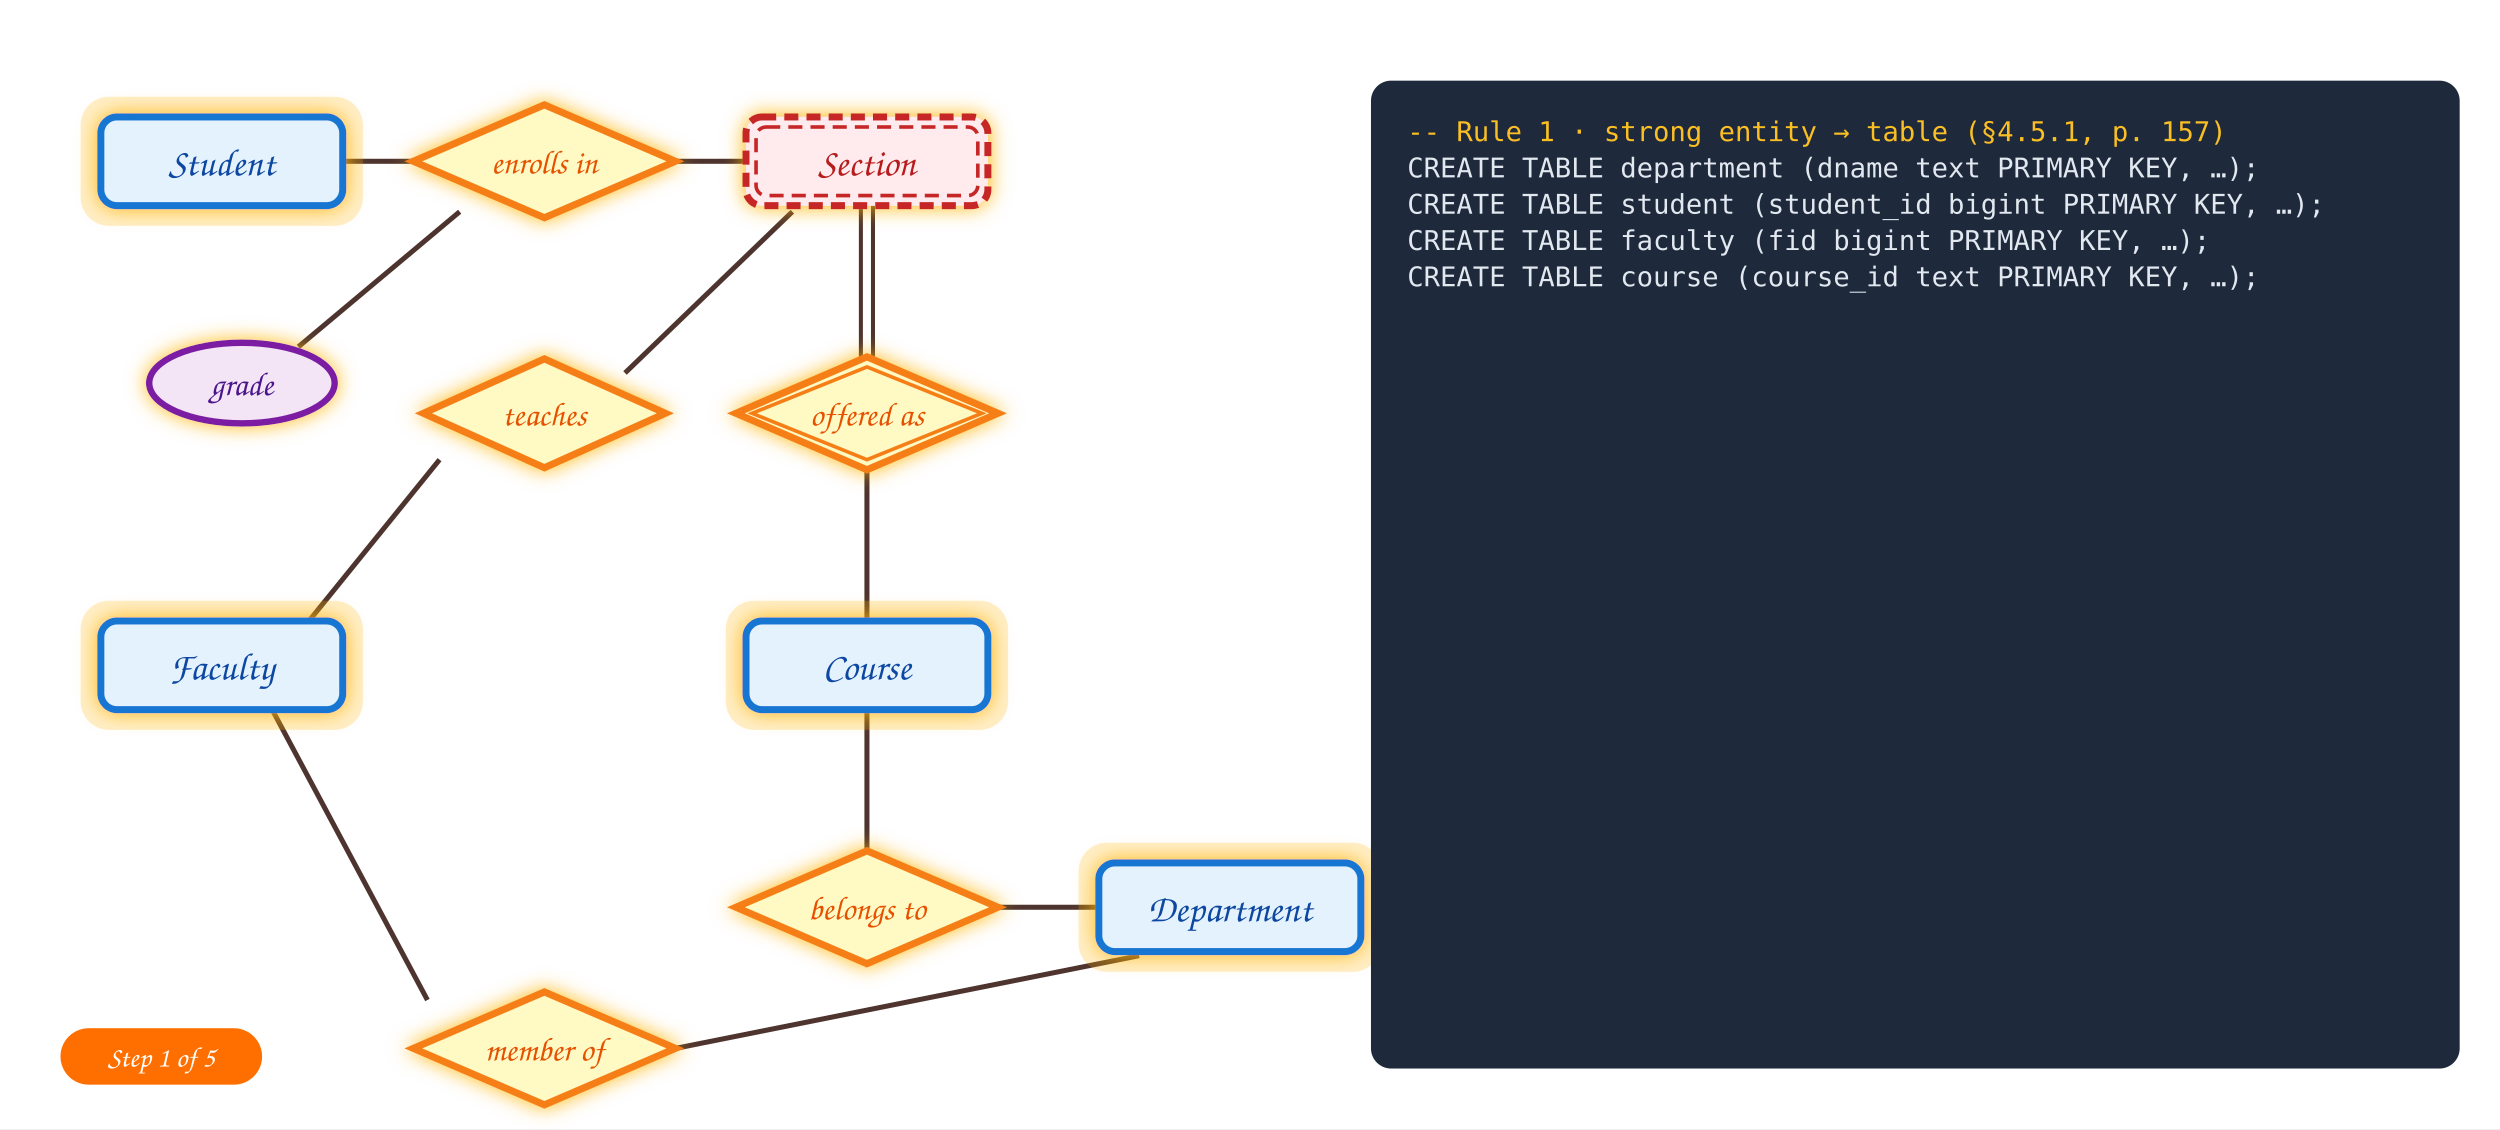
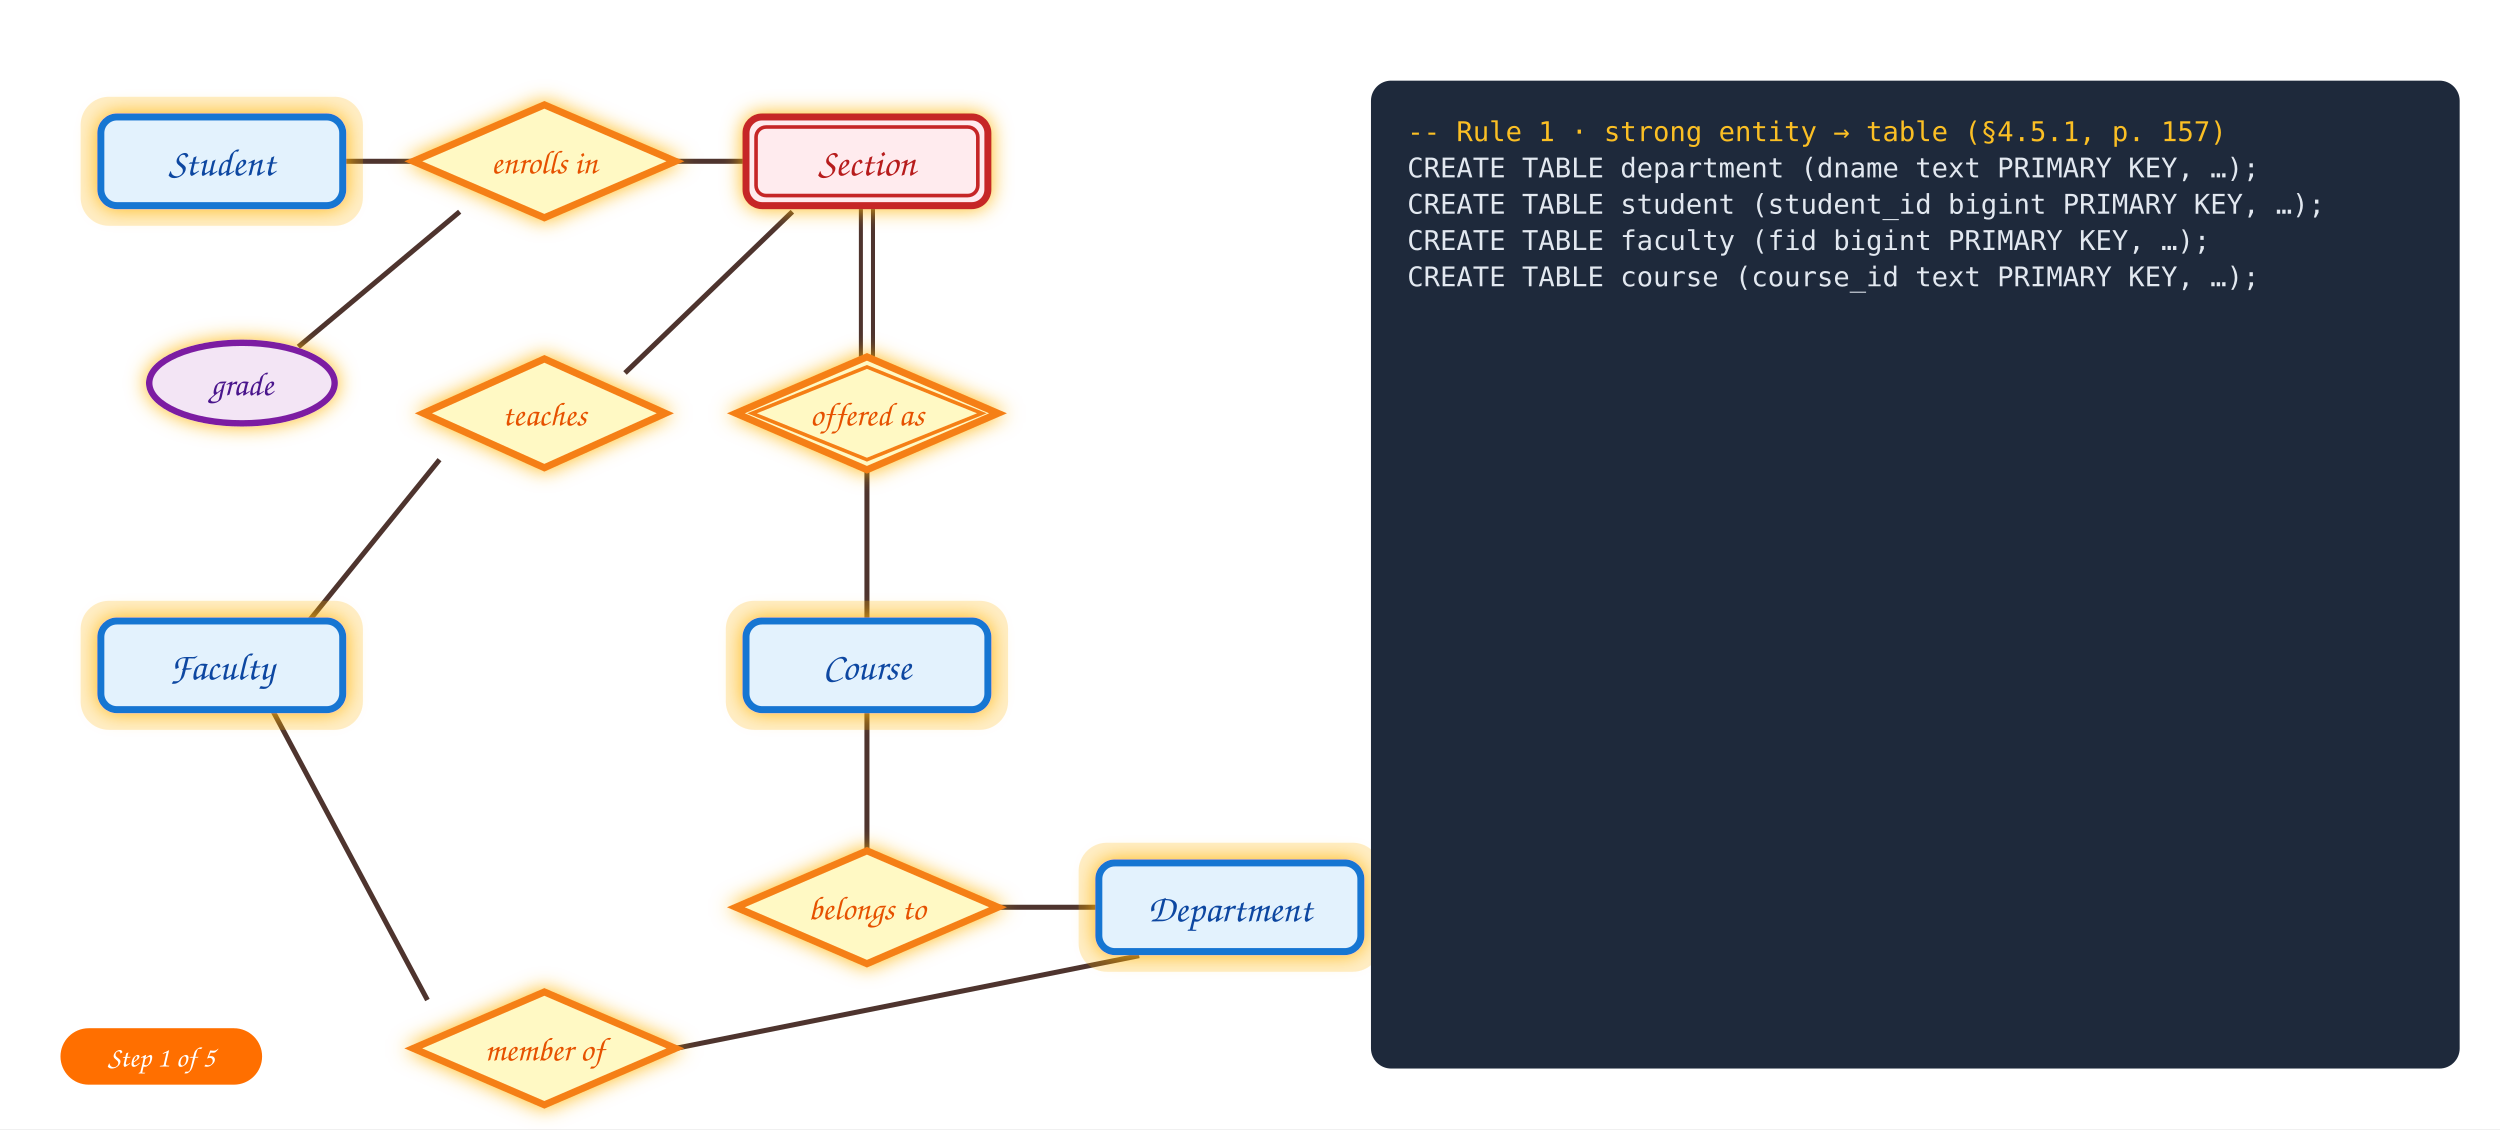
<svg xmlns="http://www.w3.org/2000/svg" viewBox="0 0 1240 560" font-family="'Chalkboard SE','Comic Sans MS','Segoe Print',cursive">
  <defs>
    <filter id="glow" x="-60%" y="-60%" width="220%" height="220%">
      <feDropShadow dx="0" dy="0" stdDeviation="5" flood-color="#ffb300" flood-opacity="0.9" />
    </filter>
    <marker id="lead" viewBox="0 0 10 10" refX="8" refY="5" markerWidth="7" markerHeight="7" orient="auto-start-reverse">
      <path d="M 0 1 L 9 5 L 0 9 z" fill="#ff6f00" />
    </marker>
  </defs>
  <rect width="1240" height="560" fill="#ffffff" />
  <line x1="170" y1="80" x2="205" y2="80" stroke="#4E342E" stroke-width="2.5" />
  <line x1="335" y1="80" x2="370" y2="80" stroke="#4E342E" stroke-width="2.5" />
  <line x1="433" y1="102" x2="433" y2="177" stroke="#4E342E" stroke-width="2" />
  <line x1="427" y1="102" x2="427" y2="177" stroke="#4E342E" stroke-width="2" />
  <line x1="430" y1="233" x2="430" y2="308" stroke="#4E342E" stroke-width="2.5" />
  <line x1="430" y1="352" x2="430" y2="422" stroke="#4E342E" stroke-width="2.5" />
  <line x1="495" y1="450" x2="550" y2="450" stroke="#4E342E" stroke-width="2.5" />
  <line x1="150" y1="312" x2="218" y2="228" stroke="#4E342E" stroke-width="2.5" />
  <line x1="310" y1="185" x2="393" y2="105" stroke="#4E342E" stroke-width="2.5" />
  <line x1="135" y1="352" x2="212" y2="496" stroke="#4E342E" stroke-width="2.5" />
  <line x1="335" y1="520" x2="565" y2="474" stroke="#4E342E" stroke-width="2.5" />
  <line x1="228" y1="105" x2="148" y2="172" stroke="#4E342E" stroke-width="2.5" />
  <rect x="40" y="48" width="140" height="64" rx="14" fill="#ffb300" opacity="0.22" />
  <rect x="360" y="298" width="140" height="64" rx="14" fill="#ffb300" opacity="0.22" />
  <rect x="40" y="298" width="140" height="64" rx="14" fill="#ffb300" opacity="0.22" />
  <rect x="535" y="418" width="150" height="64" rx="14" fill="#ffb300" opacity="0.22" />
  <g filter="url(#glow)">
    <rect x="50" y="58" width="120" height="44" rx="8" fill="#e3f2fd" stroke="#1976d2" stroke-width="3.5" />
    <text x="110" y="87" font-size="19" fill="#0d47a1" text-anchor="middle">Student</text>
  </g>
  <g filter="url(#glow)">
    <polygon points="270,52 335,80 270,108 205,80" fill="#fff9c4" stroke="#f57f17" stroke-width="3.5" />
    <text x="270" y="86" font-size="16.5" fill="#e65100" text-anchor="middle">enrolls in</text>
  </g>
  <g filter="url(#glow)">
-     <rect x="370" y="58" width="120" height="44" rx="8" fill="#ffebee" stroke="#c62828" stroke-width="3.5" stroke-dasharray="7 4" />
-     <rect x="375" y="63" width="110" height="34" rx="5" fill="none" stroke="#c62828" stroke-width="1.8" stroke-dasharray="7 4" />
+     <rect x="370" y="58" width="120" height="44" rx="8" fill="#ffebee" stroke="#c62828" stroke-width="3.5" />
+     <rect x="375" y="63" width="110" height="34" rx="5" fill="none" stroke="#c62828" stroke-width="1.8" />
    <text x="430" y="87" font-size="19" fill="#b71c1c" text-anchor="middle">Section</text>
  </g>
  <g filter="url(#glow)">
    <polygon points="430,177 495,205 430,233 365,205" fill="#fff9c4" stroke="#f57f17" stroke-width="3.5" />
    <polygon points="430,182 487,205 430,228 373,205" fill="none" stroke="#f57f17" stroke-width="1.8" />
    <text x="430" y="211" font-size="16.5" fill="#e65100" text-anchor="middle">offered as</text>
  </g>
  <g filter="url(#glow)">
    <rect x="370" y="308" width="120" height="44" rx="8" fill="#e3f2fd" stroke="#1976d2" stroke-width="3.5" />
    <text x="430" y="337" font-size="19" fill="#0d47a1" text-anchor="middle">Course</text>
  </g>
  <g filter="url(#glow)">
    <polygon points="430,422 495,450 430,478 365,450" fill="#fff9c4" stroke="#f57f17" stroke-width="3.5" />
    <text x="430" y="456" font-size="16.5" fill="#e65100" text-anchor="middle">belongs to</text>
  </g>
  <g filter="url(#glow)">
    <rect x="545" y="428" width="130" height="44" rx="8" fill="#e3f2fd" stroke="#1976d2" stroke-width="3.5" />
    <text x="610" y="457" font-size="19" fill="#0d47a1" text-anchor="middle">Department</text>
  </g>
  <g filter="url(#glow)">
    <rect x="50" y="308" width="120" height="44" rx="8" fill="#e3f2fd" stroke="#1976d2" stroke-width="3.5" />
    <text x="110" y="337" font-size="19" fill="#0d47a1" text-anchor="middle">Faculty</text>
  </g>
  <g filter="url(#glow)">
    <polygon points="270,178 330,205 270,232 210,205" fill="#fff9c4" stroke="#f57f17" stroke-width="3.5" />
    <text x="270" y="211" font-size="16.5" fill="#e65100" text-anchor="middle">teaches</text>
  </g>
  <g filter="url(#glow)">
    <polygon points="270,492 335,520 270,548 205,520" fill="#fff9c4" stroke="#f57f17" stroke-width="3.5" />
    <text x="270" y="526" font-size="16.5" fill="#e65100" text-anchor="middle">member of</text>
  </g>
  <g filter="url(#glow)">
    <ellipse cx="120" cy="190" rx="46" ry="20" fill="#f3e5f5" stroke="#7b1fa2" stroke-width="3.2" />
    <text x="120" y="196" font-size="16.5" fill="#4a148c" text-anchor="middle">grade</text>
  </g>
  <rect x="680" y="40" width="540" height="490" rx="10" fill="#1e293b" />
  <text x="698" y="70" font-size="13.5" font-family="ui-monospace,Menlo,Consolas,monospace" fill="#fbbf24">-- Rule 1 · strong entity → table   (§4.5.1, p. 157)</text>
  <text x="698" y="88" font-size="13.5" font-family="ui-monospace,Menlo,Consolas,monospace" fill="#e2e8f0">CREATE TABLE department (dname text PRIMARY KEY, …);</text>
  <text x="698" y="106" font-size="13.5" font-family="ui-monospace,Menlo,Consolas,monospace" fill="#e2e8f0">CREATE TABLE student (student_id bigint PRIMARY KEY, …);</text>
  <text x="698" y="124" font-size="13.5" font-family="ui-monospace,Menlo,Consolas,monospace" fill="#e2e8f0">CREATE TABLE faculty (fid bigint PRIMARY KEY, …);</text>
  <text x="698" y="142" font-size="13.5" font-family="ui-monospace,Menlo,Consolas,monospace" fill="#e2e8f0">CREATE TABLE course (course_id text PRIMARY KEY, …);</text>
  <g>
    <rect x="30" y="510" width="100" height="28" rx="14" fill="#ff6f00" />
    <text x="80" y="529" font-size="14" fill="#ffffff" text-anchor="middle">Step 1 of 5</text>
  </g>
</svg>
